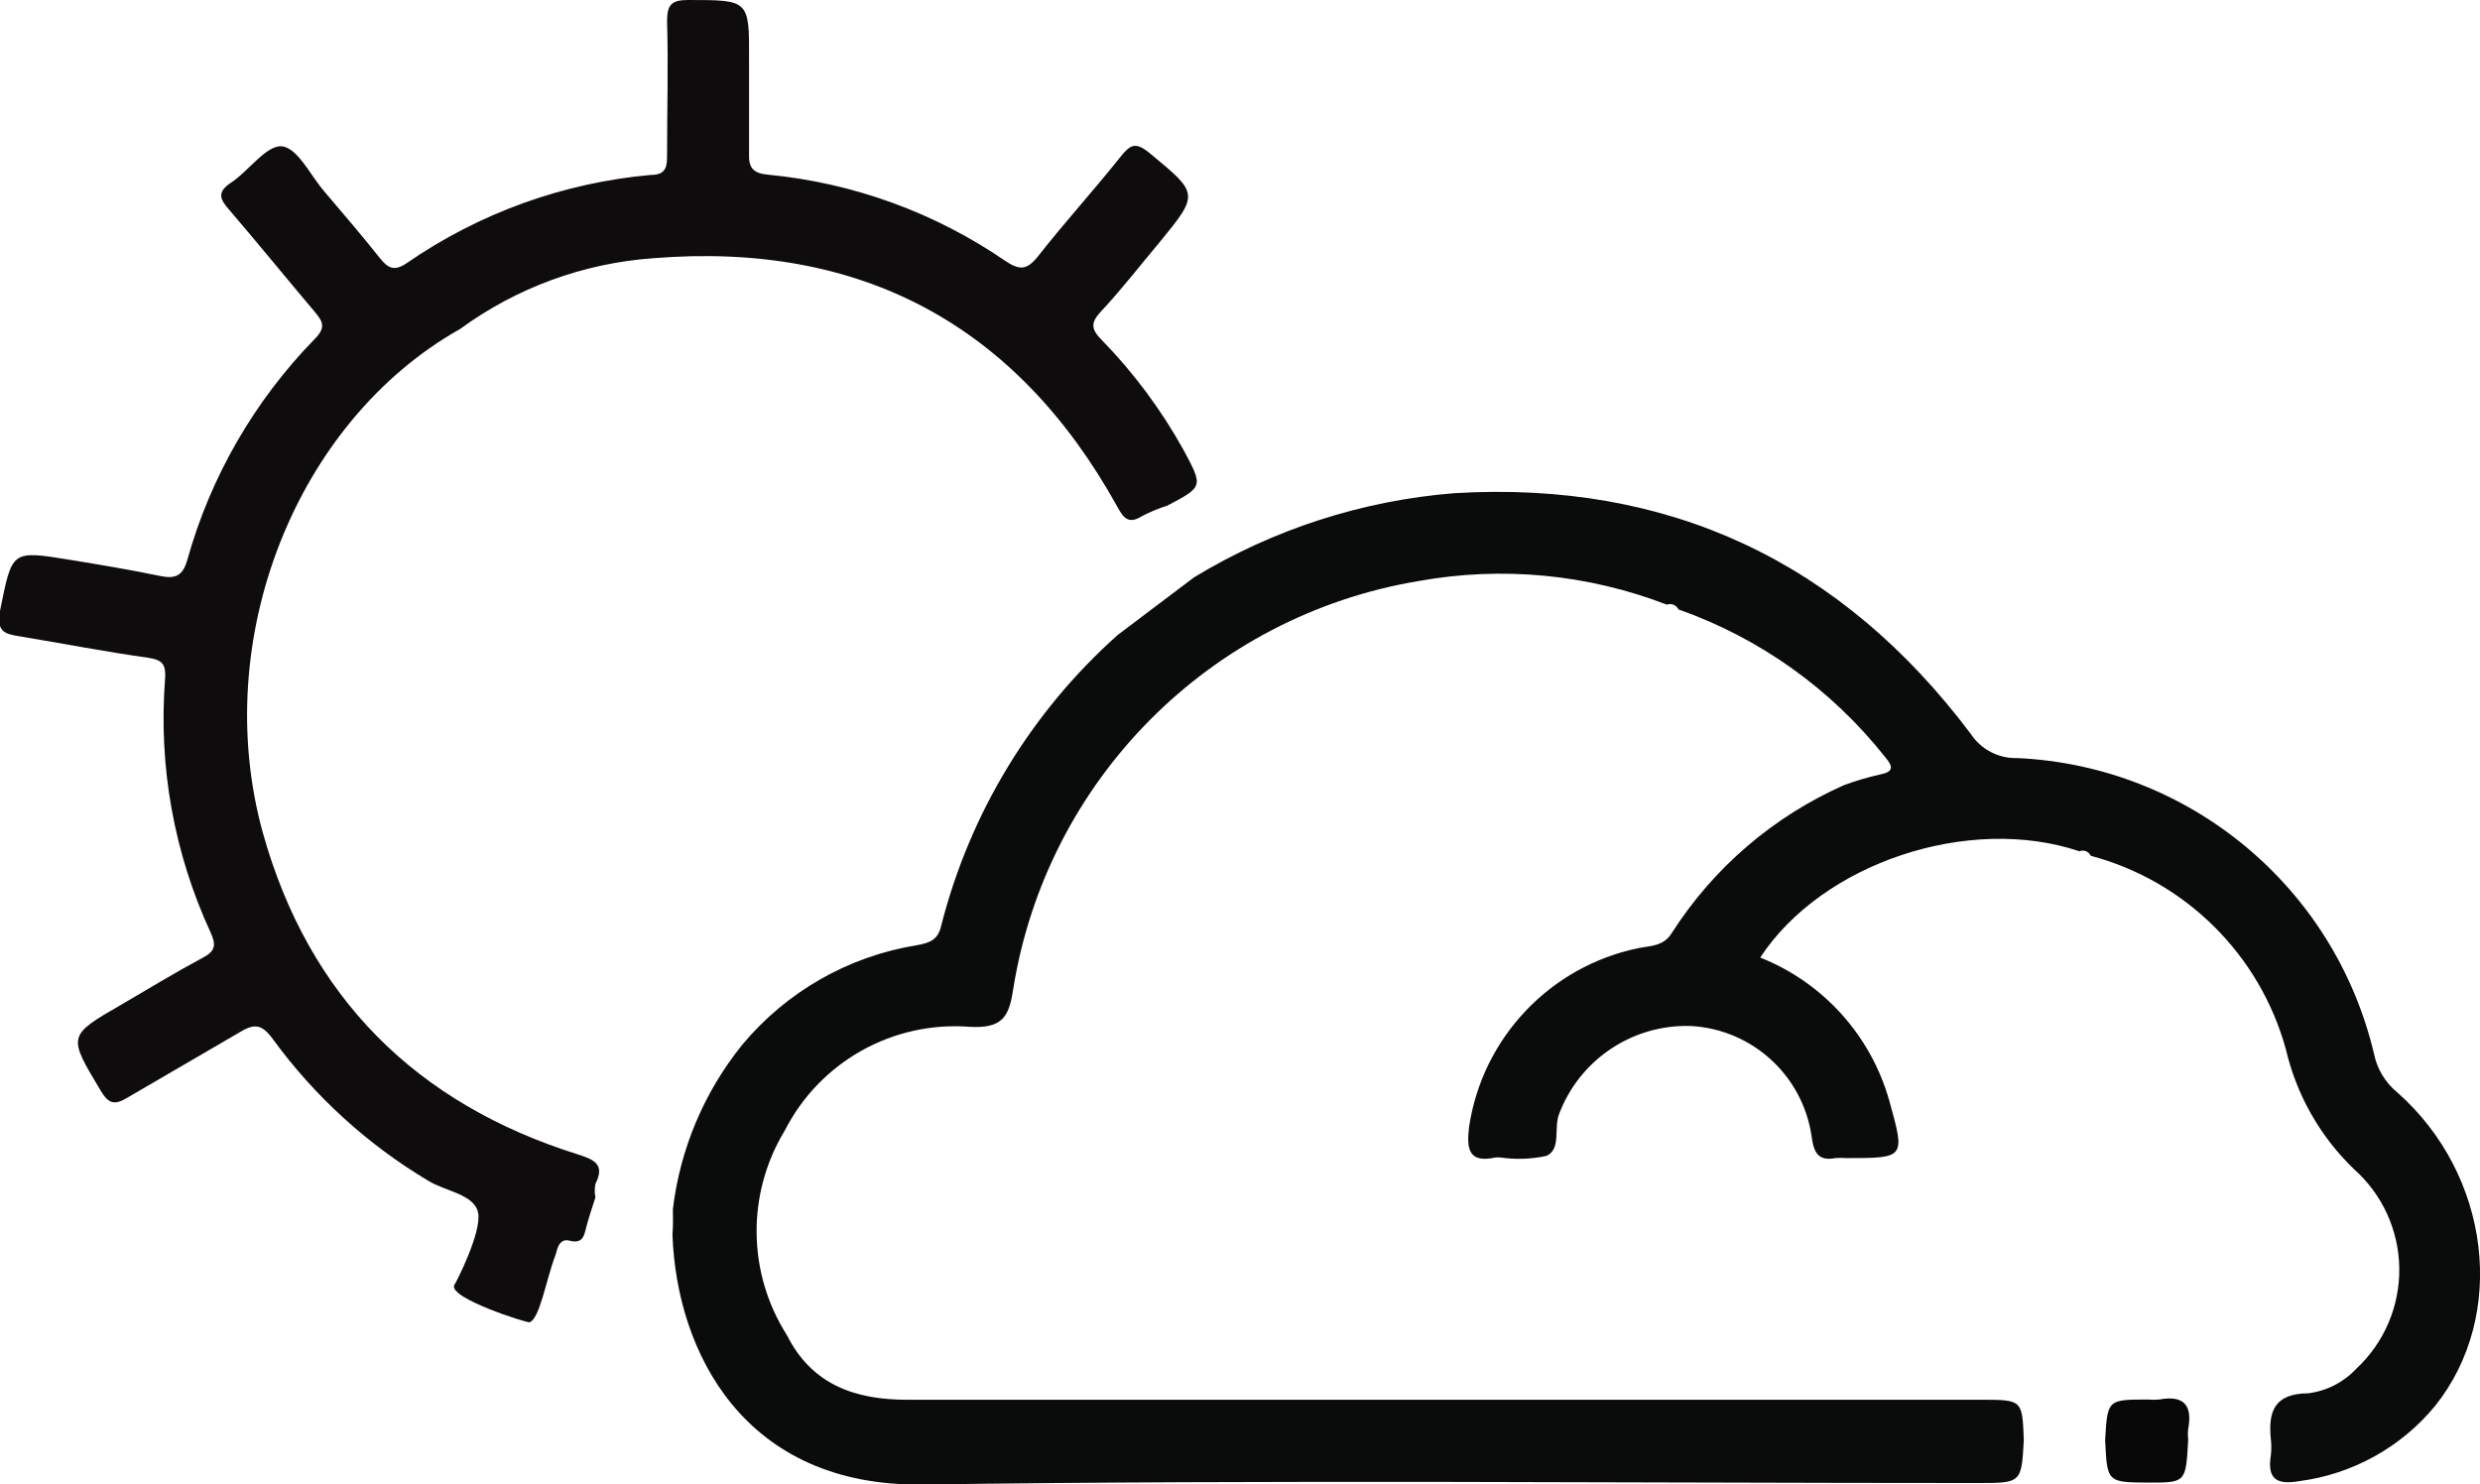
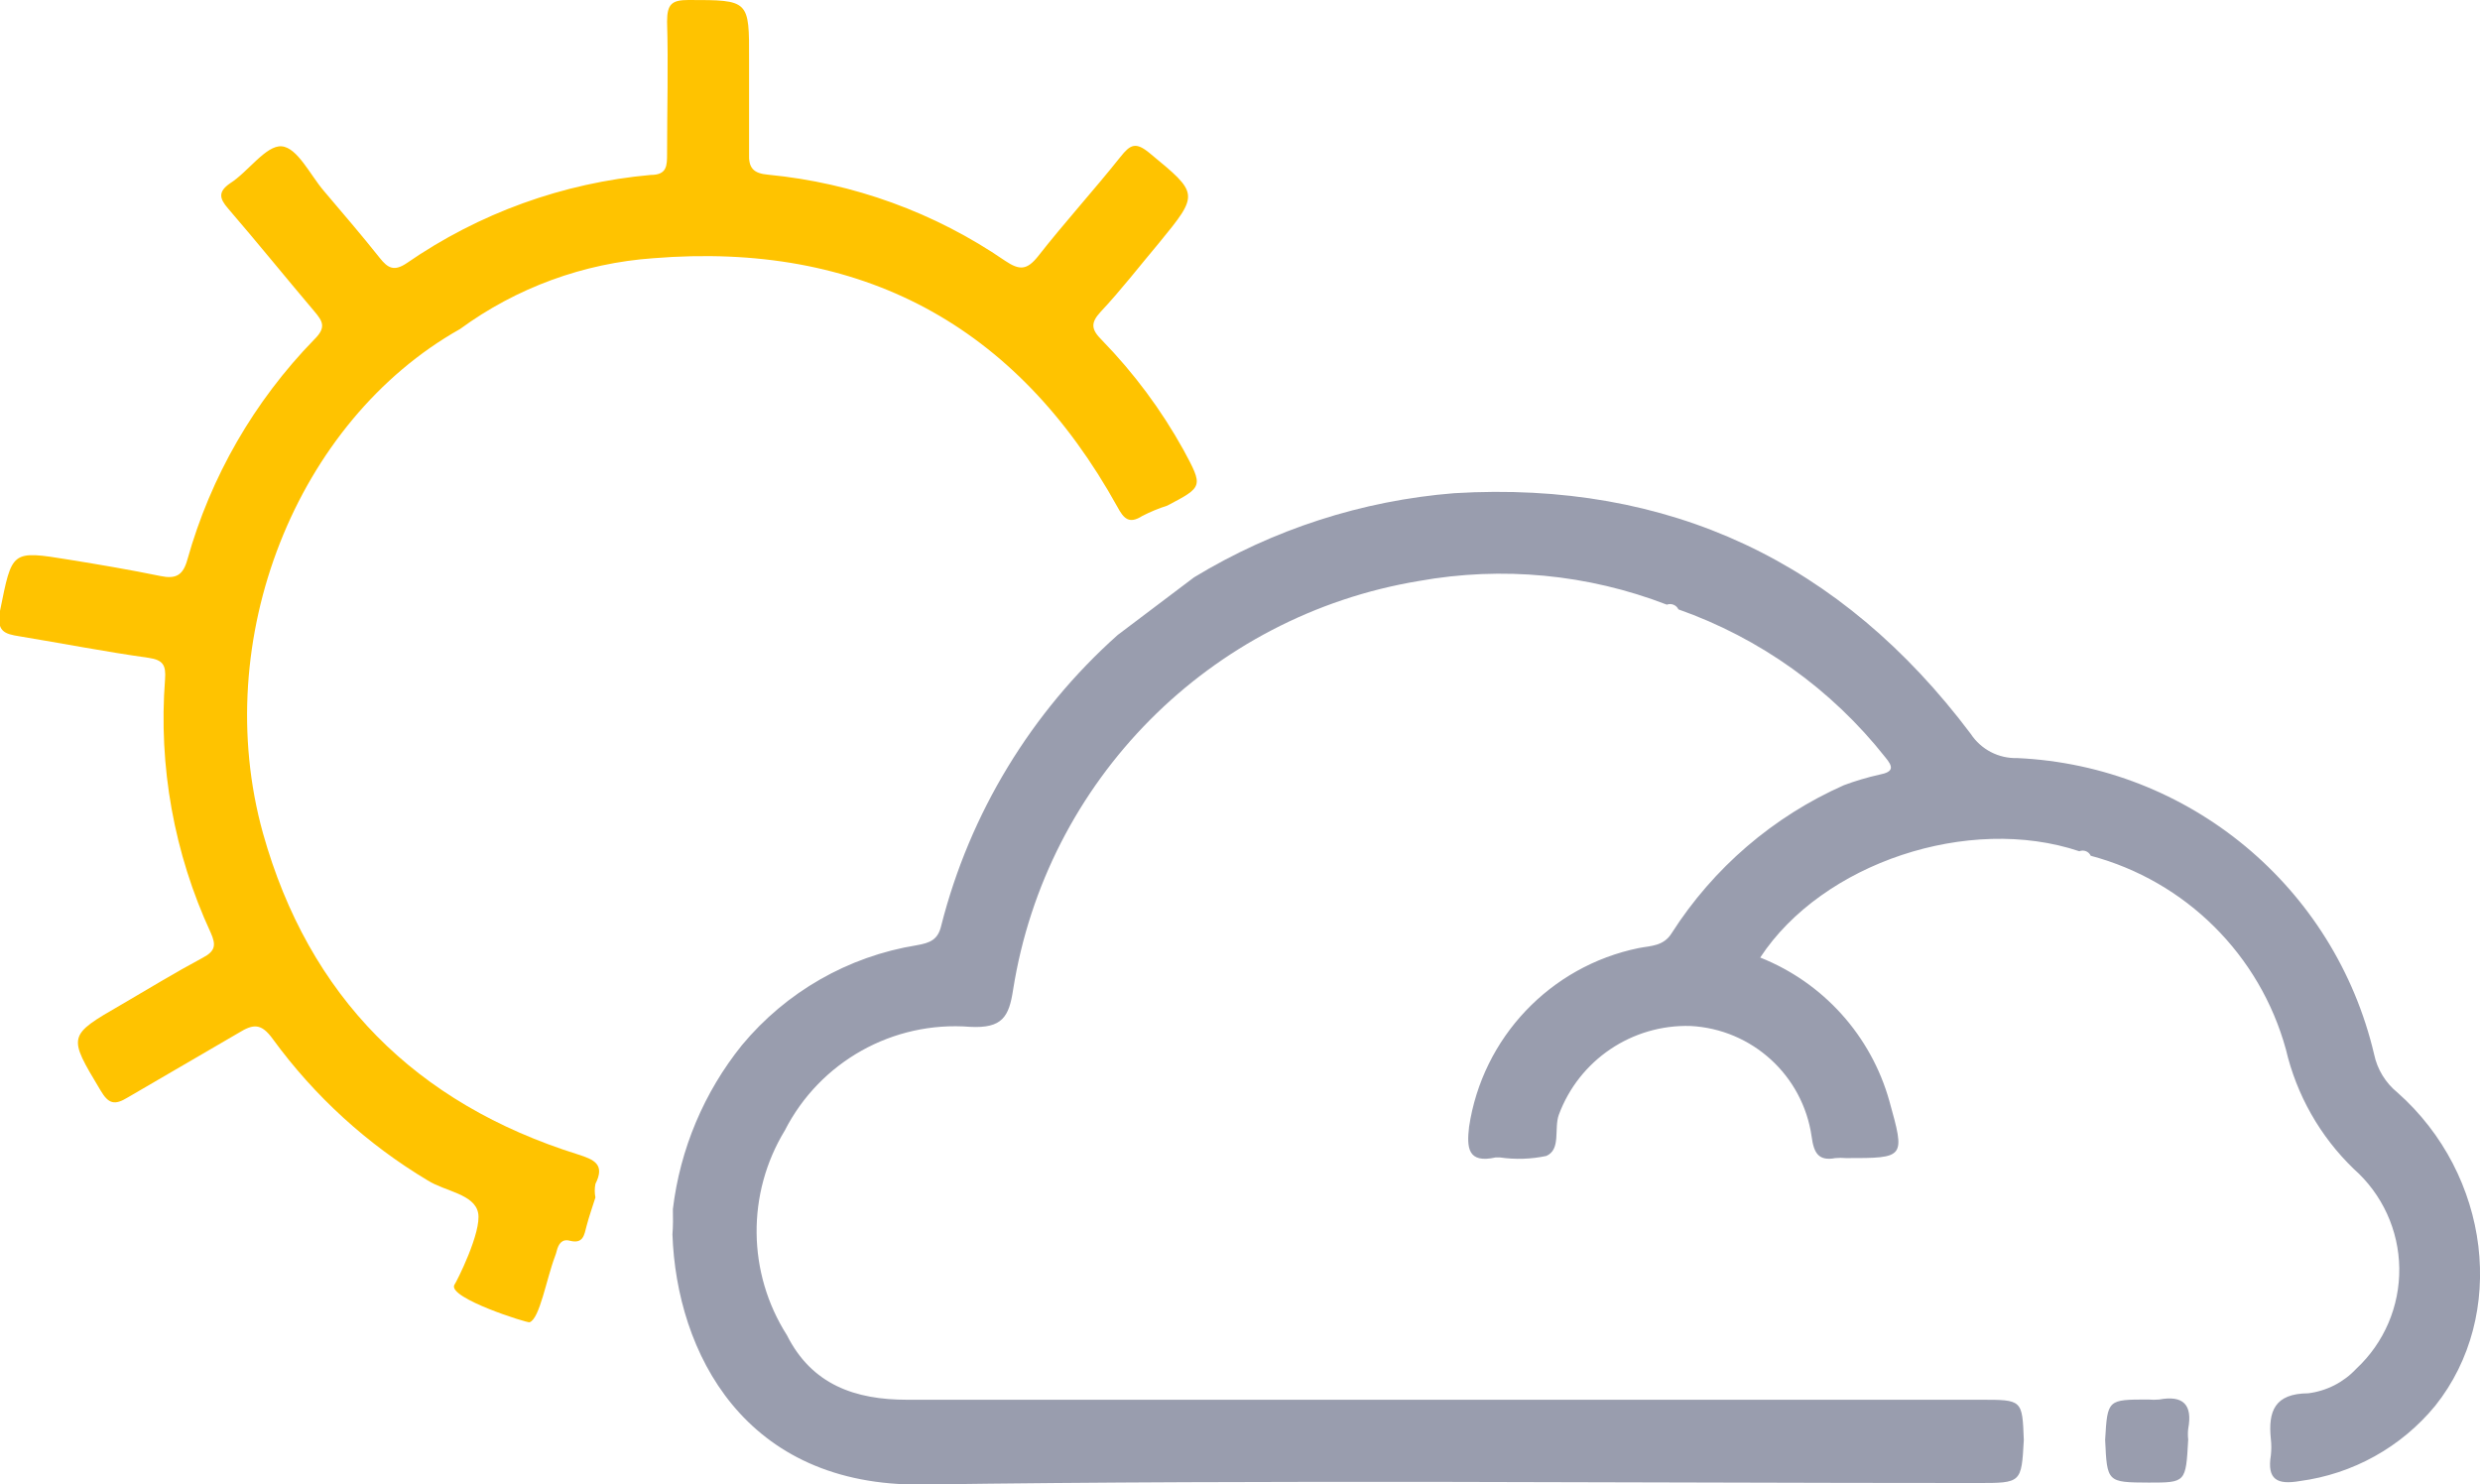
<svg xmlns="http://www.w3.org/2000/svg" viewBox="0 0 115.25 68.96">
  <defs>
-     <style>.cls-1{fill:#0a0b0b;}.cls-2{fill:#090808;}.cls-3{fill:#0e0c0c;}</style>
+     <style>
+       .cls-1{fill:#999dae;}.cls-3{fill:#FFC300;}
+     </style>
  </defs>
  <g id="Layer_2" data-name="Layer 2">
    <g id="Layer_1-2" data-name="Layer 1">
      <path class="cls-1" d="M31.27,56.19a15,15,0,0,1,3.21-7.62,13.32,13.32,0,0,1,8.11-4.64c.64-.11,1-.26,1.15-.91a27,27,0,0,1,8.2-13.51l3.55-2.68a27.51,27.51,0,0,1,12.09-3.91c10-.6,18,3.2,24,11.18a2.5,2.5,0,0,0,2.17,1.13A17.87,17.87,0,0,1,110.33,49a3.11,3.11,0,0,0,1.08,1.77c4.33,3.83,5.12,10.35,1.76,14.56a9.82,9.82,0,0,1-6.3,3.5c-1.05.18-1.52-.07-1.34-1.19a3.35,3.35,0,0,0,0-.77c-.13-1.28.17-2.11,1.74-2.12a3.68,3.68,0,0,0,2.23-1.14,6.27,6.27,0,0,0-.12-9.29,11.28,11.28,0,0,1-3.15-5.55,12.83,12.83,0,0,0-9.07-9h0a.41.41,0,0,0-.53-.21c-5.13-1.72-11.94.54-14.83,4.94a10.11,10.11,0,0,1,6,6.66c.74,2.66.75,2.66-2,2.66a2.9,2.9,0,0,0-.51,0c-.79.15-1-.25-1.1-1a6,6,0,0,0-5.63-5.14,6.33,6.33,0,0,0-6.12,4.13c-.23.65.11,1.61-.58,1.91a6.12,6.12,0,0,1-2.15.07H69.5c-1.3.29-1.34-.46-1.23-1.42a10,10,0,0,1,7.88-8.31c.56-.11,1.16-.08,1.54-.7a18.3,18.3,0,0,1,8-6.87A12.55,12.55,0,0,1,87.34,36c.68-.13.64-.37.27-.81A21.25,21.25,0,0,0,78,28.32h0a.43.43,0,0,0-.54-.22A21.44,21.44,0,0,0,65.94,27,22.89,22.89,0,0,0,47.08,46c-.19,1.25-.5,1.8-2,1.72a8.88,8.88,0,0,0-8.61,4.82,9,9,0,0,0,.1,9.51c1.16,2.31,3.18,3,5.58,3h49.9c1.93,0,1.93,0,2,1.87-.11,2-.11,2-2.15,2-16.33,0-32.67-.16-49,.07-8.33.12-11.46-6.17-11.65-11.62C31.28,57,31.28,56.57,31.27,56.19Z" />
-       <path class="cls-2" d="M97.83,66.91c.11-1.87.11-1.87,2-1.87a2.9,2.9,0,0,0,.51,0c1.12-.21,1.56.24,1.35,1.36a2.11,2.11,0,0,0,0,.5c-.11,2-.11,2-1.83,2C97.92,68.89,97.92,68.89,97.83,66.91Z" />
+       <path class="cls-1" d="M97.83,66.91c.11-1.87.11-1.87,2-1.87a2.9,2.9,0,0,0,.51,0c1.12-.21,1.56.24,1.35,1.36a2.11,2.11,0,0,0,0,.5c-.11,2-.11,2-1.83,2C97.92,68.89,97.92,68.89,97.83,66.91Z" />
      <path class="cls-3" d="M55,20.91a24,24,0,0,0-3.79-5.1c-.49-.49-.55-.79-.06-1.32.94-1,1.82-2.14,2.72-3.21C55.74,9,55.71,9,53.43,7.12c-.65-.54-.9-.41-1.36.17-1.25,1.57-2.6,3.05-3.83,4.62-.52.65-.86.66-1.53.21a23.42,23.42,0,0,0-11-4c-.71-.06-.93-.32-.9-1,0-1.45,0-2.89,0-4.34C34.82,0,34.82,0,32,0c-.77,0-1,.18-1,1,.06,2,0,4.09,0,6.13,0,.57,0,1-.76,1a23.64,23.64,0,0,0-11.34,4.1c-.58.39-.87.24-1.25-.24-.84-1.06-1.73-2.09-2.61-3.13-.63-.74-1.22-2-1.95-2.06S11.52,8,10.69,8.52c-.56.39-.5.7-.09,1.17,1.36,1.58,2.67,3.2,4,4.77.41.48.57.76,0,1.32A23.9,23.9,0,0,0,8.71,26c-.2.73-.53.92-1.25.77-1.41-.29-2.83-.53-4.25-.76C.5,25.57.57,25.59,0,28.39c-.17.95.2,1.07.9,1.18,2,.33,4,.72,6,1,.67.1.82.33.77,1A23.7,23.7,0,0,0,9.79,43.34c.26.58.22.86-.37,1.17-1.27.68-2.5,1.43-3.75,2.16-2.55,1.47-2.52,1.46-1,4,.37.63.65.71,1.27.33,1.7-1,3.45-2,5.15-3,.68-.42,1.05-.46,1.59.29a24.44,24.44,0,0,0,7.2,6.57c.81.51,2.17.63,2.34,1.51s-1,3.2-1.11,3.35c-.28.61,3.4,1.77,3.5,1.73.47-.16.78-2,1.18-3.06a1.83,1.83,0,0,0,.08-.25c.08-.32.24-.58.61-.48.63.16.67-.27.78-.69s.27-.88.41-1.32a1.62,1.62,0,0,1,0-.63c.46-.91-.06-1.13-.81-1.37-7.54-2.36-12.51-7.33-14.64-14.93-2.5-9,1.55-19.15,9.16-23.43A17.27,17.27,0,0,1,30.36,12c9.63-.78,16.87,3.07,21.57,11.56.29.54.54.81,1.15.42a7.44,7.44,0,0,1,1.16-.48C55.92,22.62,55.92,22.62,55,20.91Z" />
    </g>
  </g>
</svg>
